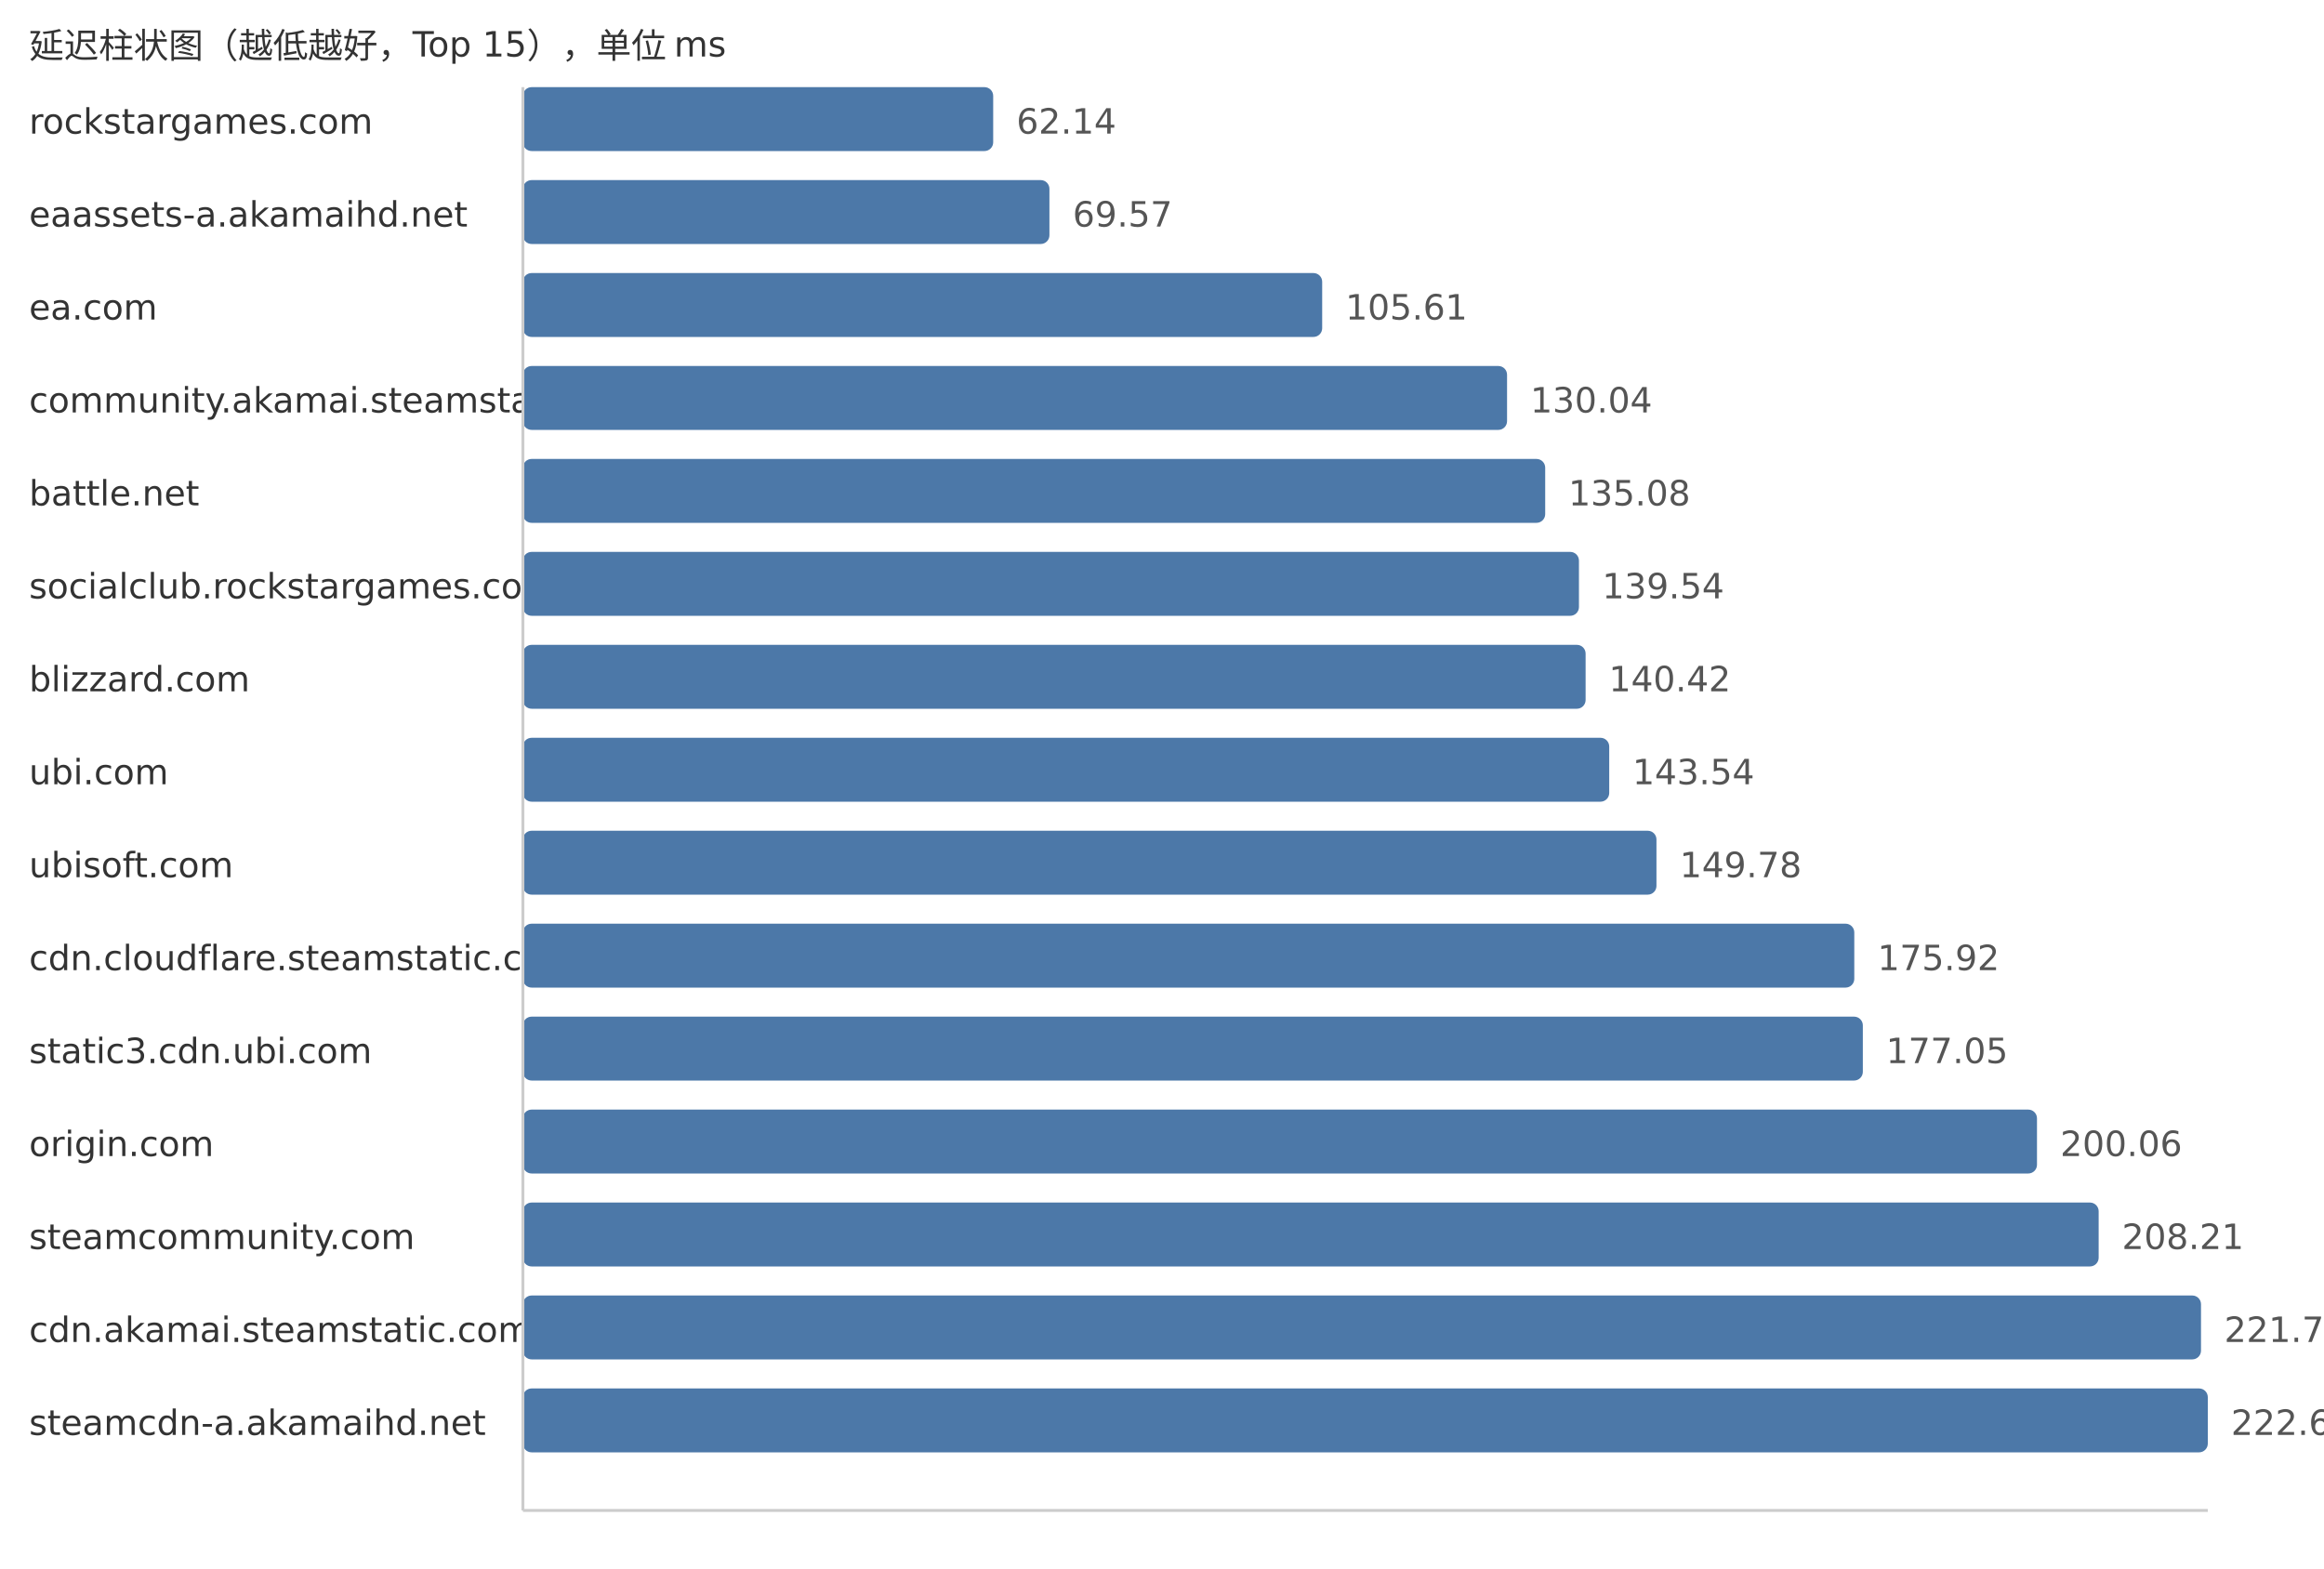
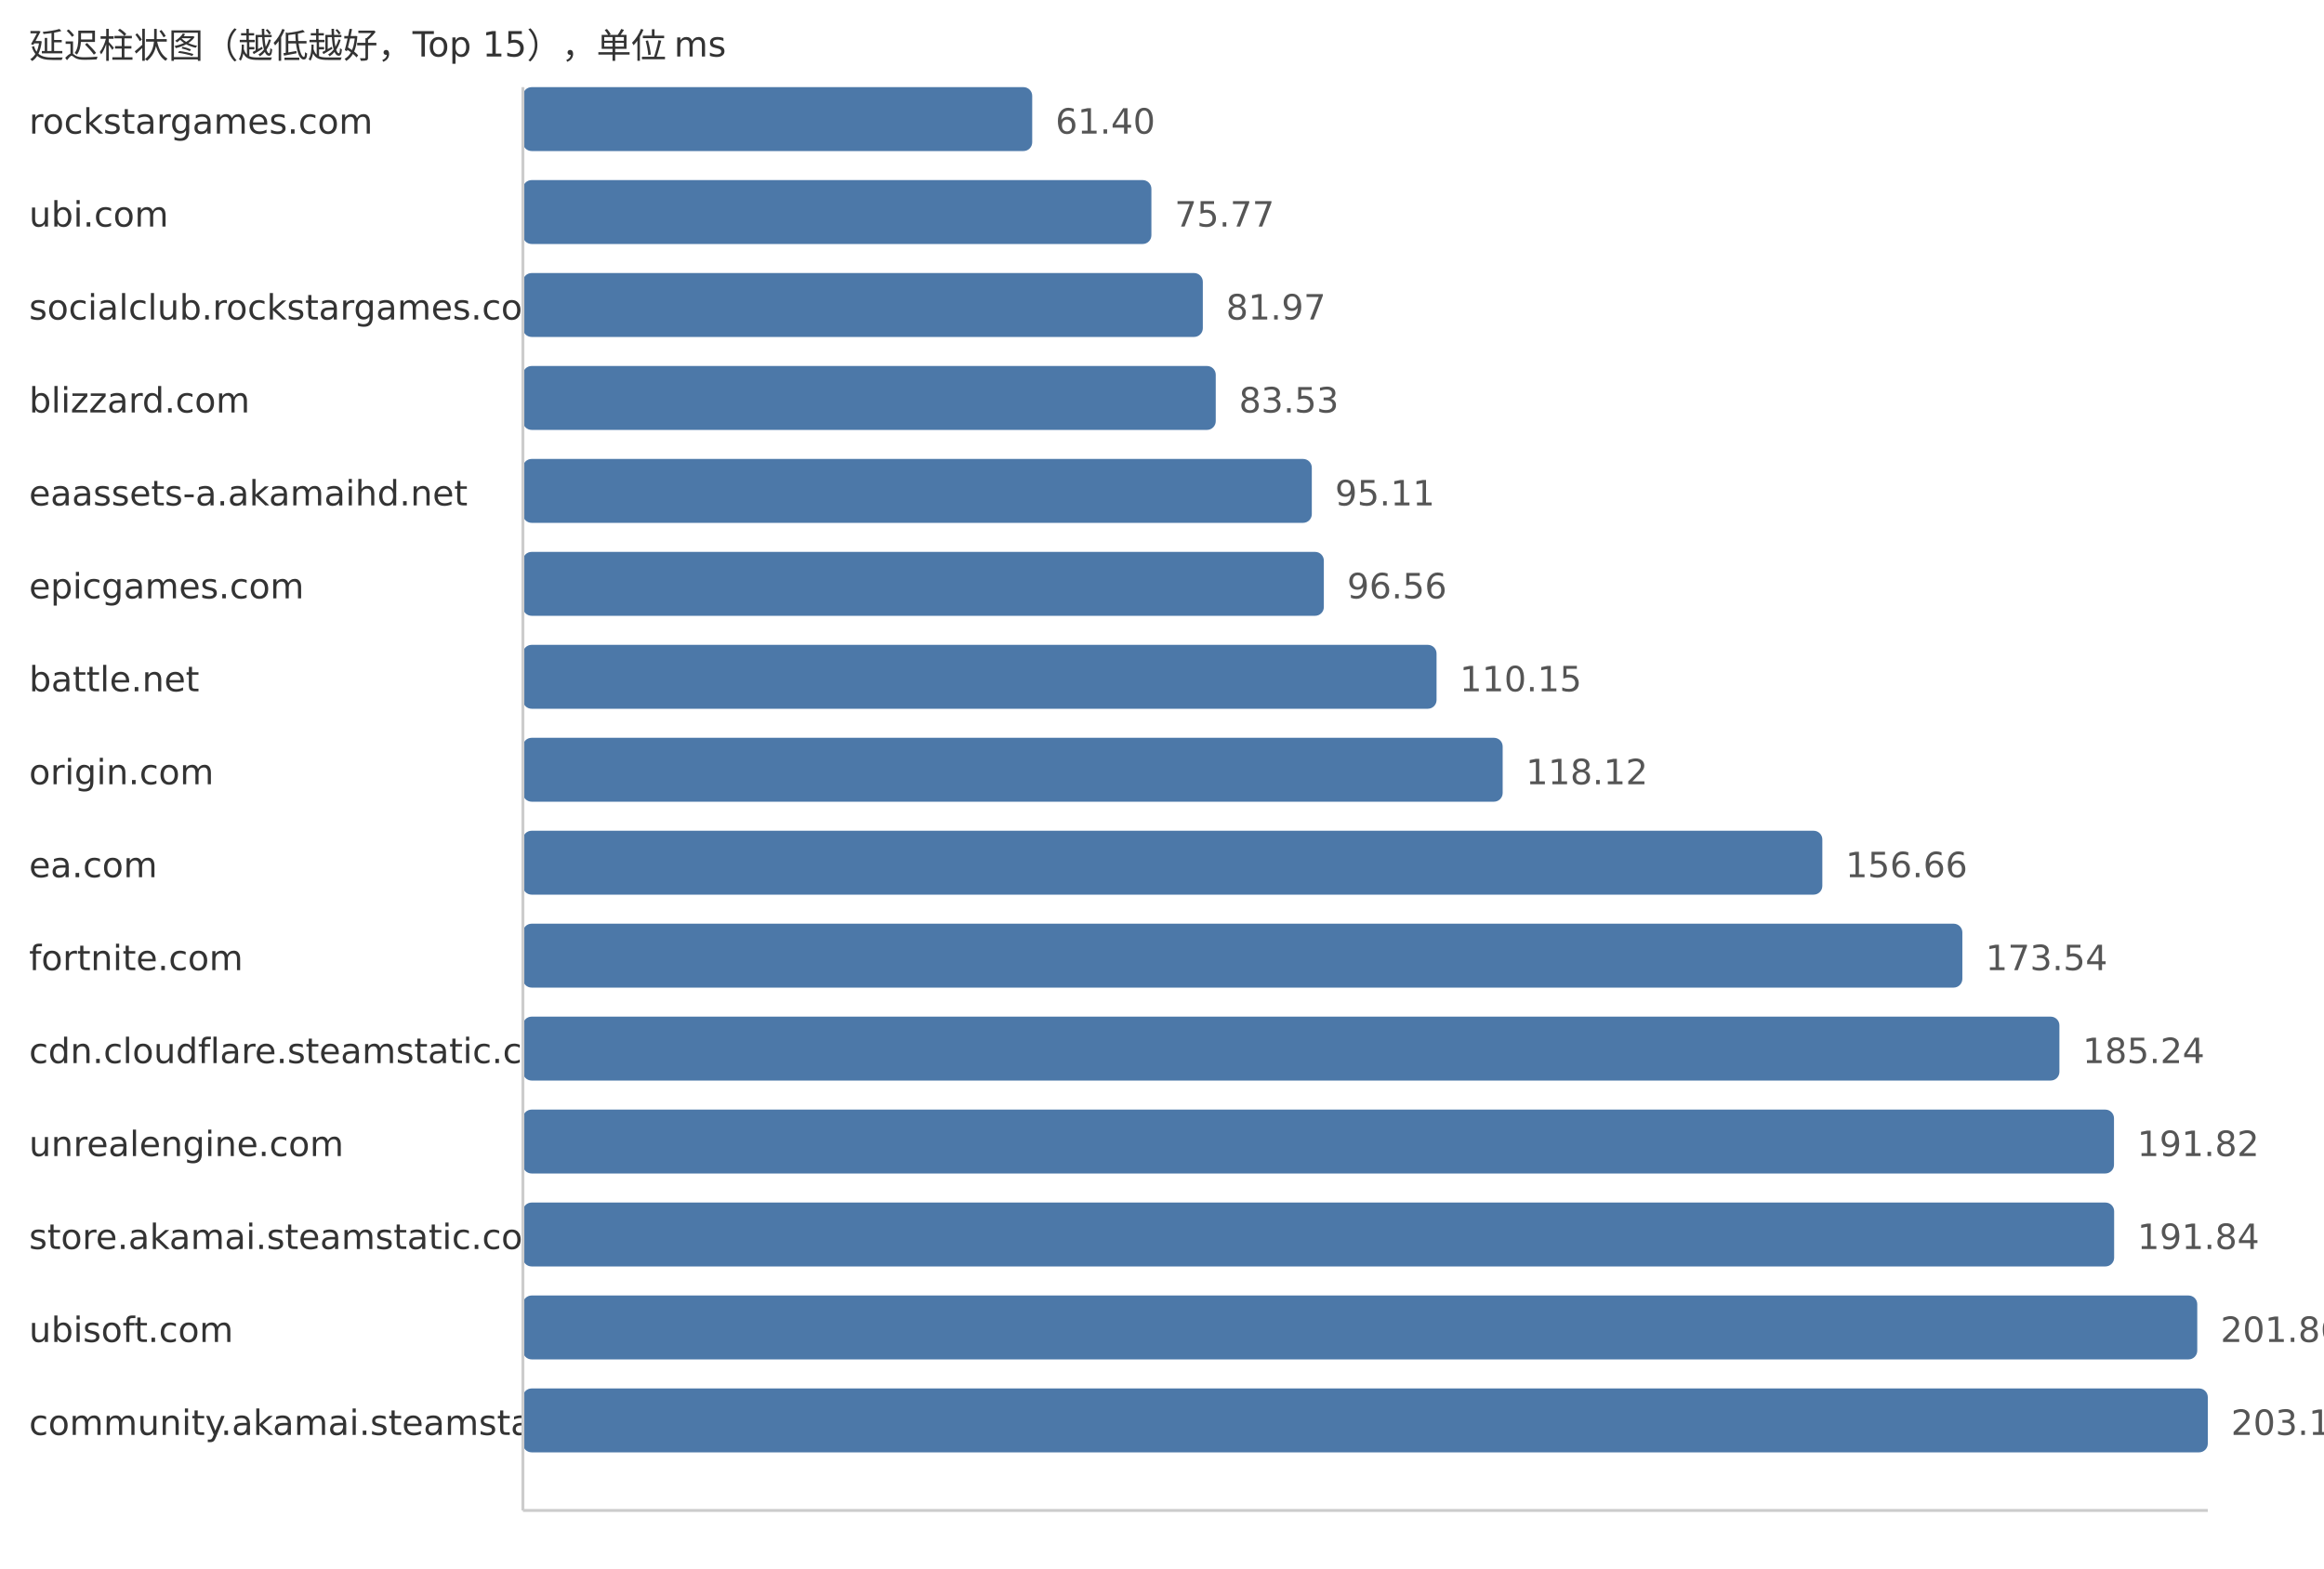
<svg xmlns="http://www.w3.org/2000/svg" width="800" height="540">
  <style> .label{font-family:DejaVu Sans,Verdana,Geneva,sans-serif;font-size:12px;fill:#333} .value{font-family:DejaVu Sans,Verdana,Geneva,sans-serif;font-size:12px;fill:#555} </style>
  <text x="10" y="20" class="label">延迟柱状图（越低越好，Top 15），单位 ms</text>
  <text x="10" y="46" class="label">rockstargames.com</text>
-   <rect x="180" y="30" width="161.89" height="22" fill="#4c78a8" rx="3" />
-   <text x="349.89" y="46" class="value">62.14</text>
-   <text x="10" y="78" class="label">eaassets-a.akamaihd.net</text>
-   <rect x="180" y="62" width="181.25" height="22" fill="#4c78a8" rx="3" />
-   <text x="369.25" y="78" class="value">69.57</text>
-   <text x="10" y="110" class="label">ea.com</text>
-   <rect x="180" y="94" width="275.14" height="22" fill="#4c78a8" rx="3" />
-   <text x="463.14" y="110" class="value">105.61</text>
-   <text x="10" y="142" class="label">community.akamai.steamstatic.com</text>
-   <rect x="180" y="126" width="338.78" height="22" fill="#4c78a8" rx="3" />
-   <text x="526.78" y="142" class="value">130.04</text>
-   <text x="10" y="174" class="label">battle.net</text>
-   <rect x="180" y="158" width="351.91" height="22" fill="#4c78a8" rx="3" />
-   <text x="539.91" y="174" class="value">135.08</text>
-   <text x="10" y="206" class="label">socialclub.rockstargames.com</text>
-   <rect x="180" y="190" width="363.53" height="22" fill="#4c78a8" rx="3" />
-   <text x="551.53" y="206" class="value">139.54</text>
-   <text x="10" y="238" class="label">blizzard.com</text>
-   <rect x="180" y="222" width="365.82" height="22" fill="#4c78a8" rx="3" />
-   <text x="553.82" y="238" class="value">140.42</text>
-   <text x="10" y="270" class="label">ubi.com</text>
-   <rect x="180" y="254" width="373.95" height="22" fill="#4c78a8" rx="3" />
-   <text x="561.95" y="270" class="value">143.54</text>
-   <text x="10" y="302" class="label">ubisoft.com</text>
-   <rect x="180" y="286" width="390.21" height="22" fill="#4c78a8" rx="3" />
-   <text x="578.21" y="302" class="value">149.78</text>
-   <text x="10" y="334" class="label">cdn.cloudflare.steamstatic.com</text>
-   <rect x="180" y="318" width="458.31" height="22" fill="#4c78a8" rx="3" />
-   <text x="646.31" y="334" class="value">175.92</text>
-   <text x="10" y="366" class="label">static3.cdn.ubi.com</text>
-   <rect x="180" y="350" width="461.25" height="22" fill="#4c78a8" rx="3" />
-   <text x="649.25" y="366" class="value">177.05</text>
-   <text x="10" y="398" class="label">origin.com</text>
-   <rect x="180" y="382" width="521.2" height="22" fill="#4c78a8" rx="3" />
-   <text x="709.2" y="398" class="value">200.06</text>
-   <text x="10" y="430" class="label">steamcommunity.com</text>
-   <rect x="180" y="414" width="542.43" height="22" fill="#4c78a8" rx="3" />
-   <text x="730.43" y="430" class="value">208.21</text>
-   <text x="10" y="462" class="label">cdn.akamai.steamstatic.com</text>
-   <rect x="180" y="446" width="577.66" height="22" fill="#4c78a8" rx="3" />
-   <text x="765.66" y="462" class="value">221.73</text>
-   <text x="10" y="494" class="label">steamcdn-a.akamaihd.net</text>
+   <rect x="180" y="30" width="175.32" height="22" fill="#4c78a8" rx="3" />
+   <text x="363.32" y="46" class="value">61.40</text>
+   <text x="10" y="78" class="label">ubi.com</text>
+   <rect x="180" y="62" width="216.35" height="22" fill="#4c78a8" rx="3" />
+   <text x="404.35" y="78" class="value">75.77</text>
+   <text x="10" y="110" class="label">socialclub.rockstargames.com</text>
+   <rect x="180" y="94" width="234.05" height="22" fill="#4c78a8" rx="3" />
+   <text x="422.05" y="110" class="value">81.97</text>
+   <text x="10" y="142" class="label">blizzard.com</text>
+   <rect x="180" y="126" width="238.5" height="22" fill="#4c78a8" rx="3" />
+   <text x="426.5" y="142" class="value">83.53</text>
+   <text x="10" y="174" class="label">eaassets-a.akamaihd.net</text>
+   <rect x="180" y="158" width="271.57" height="22" fill="#4c78a8" rx="3" />
+   <text x="459.57" y="174" class="value">95.11</text>
+   <text x="10" y="206" class="label">epicgames.com</text>
+   <rect x="180" y="190" width="275.71" height="22" fill="#4c78a8" rx="3" />
+   <text x="463.71" y="206" class="value">96.56</text>
+   <text x="10" y="238" class="label">battle.net</text>
+   <rect x="180" y="222" width="314.51" height="22" fill="#4c78a8" rx="3" />
+   <text x="502.51" y="238" class="value">110.15</text>
+   <text x="10" y="270" class="label">origin.com</text>
+   <rect x="180" y="254" width="337.27" height="22" fill="#4c78a8" rx="3" />
+   <text x="525.27" y="270" class="value">118.12</text>
+   <text x="10" y="302" class="label">ea.com</text>
+   <rect x="180" y="286" width="447.31" height="22" fill="#4c78a8" rx="3" />
+   <text x="635.31" y="302" class="value">156.66</text>
+   <text x="10" y="334" class="label">fortnite.com</text>
+   <rect x="180" y="318" width="495.51" height="22" fill="#4c78a8" rx="3" />
+   <text x="683.51" y="334" class="value">173.54</text>
+   <text x="10" y="366" class="label">cdn.cloudflare.steamstatic.com</text>
+   <rect x="180" y="350" width="528.92" height="22" fill="#4c78a8" rx="3" />
+   <text x="716.92" y="366" class="value">185.24</text>
+   <text x="10" y="398" class="label">unrealengine.com</text>
+   <rect x="180" y="382" width="547.71" height="22" fill="#4c78a8" rx="3" />
+   <text x="735.71" y="398" class="value">191.82</text>
+   <text x="10" y="430" class="label">store.akamai.steamstatic.com</text>
+   <rect x="180" y="414" width="547.76" height="22" fill="#4c78a8" rx="3" />
+   <text x="735.76" y="430" class="value">191.84</text>
+   <text x="10" y="462" class="label">ubisoft.com</text>
+   <rect x="180" y="446" width="576.37" height="22" fill="#4c78a8" rx="3" />
+   <text x="764.37" y="462" class="value">201.86</text>
+   <text x="10" y="494" class="label">community.akamai.steamstatic.com</text>
  <rect x="180" y="478" width="580.0" height="22" fill="#4c78a8" rx="3" />
-   <text x="768.0" y="494" class="value">222.63</text>
+   <text x="768.0" y="494" class="value">203.13</text>
  <line x1="180" y1="30" x2="180" y2="520" stroke="#ccc" />
  <line x1="180" y1="520" x2="760" y2="520" stroke="#ccc" />
</svg>
